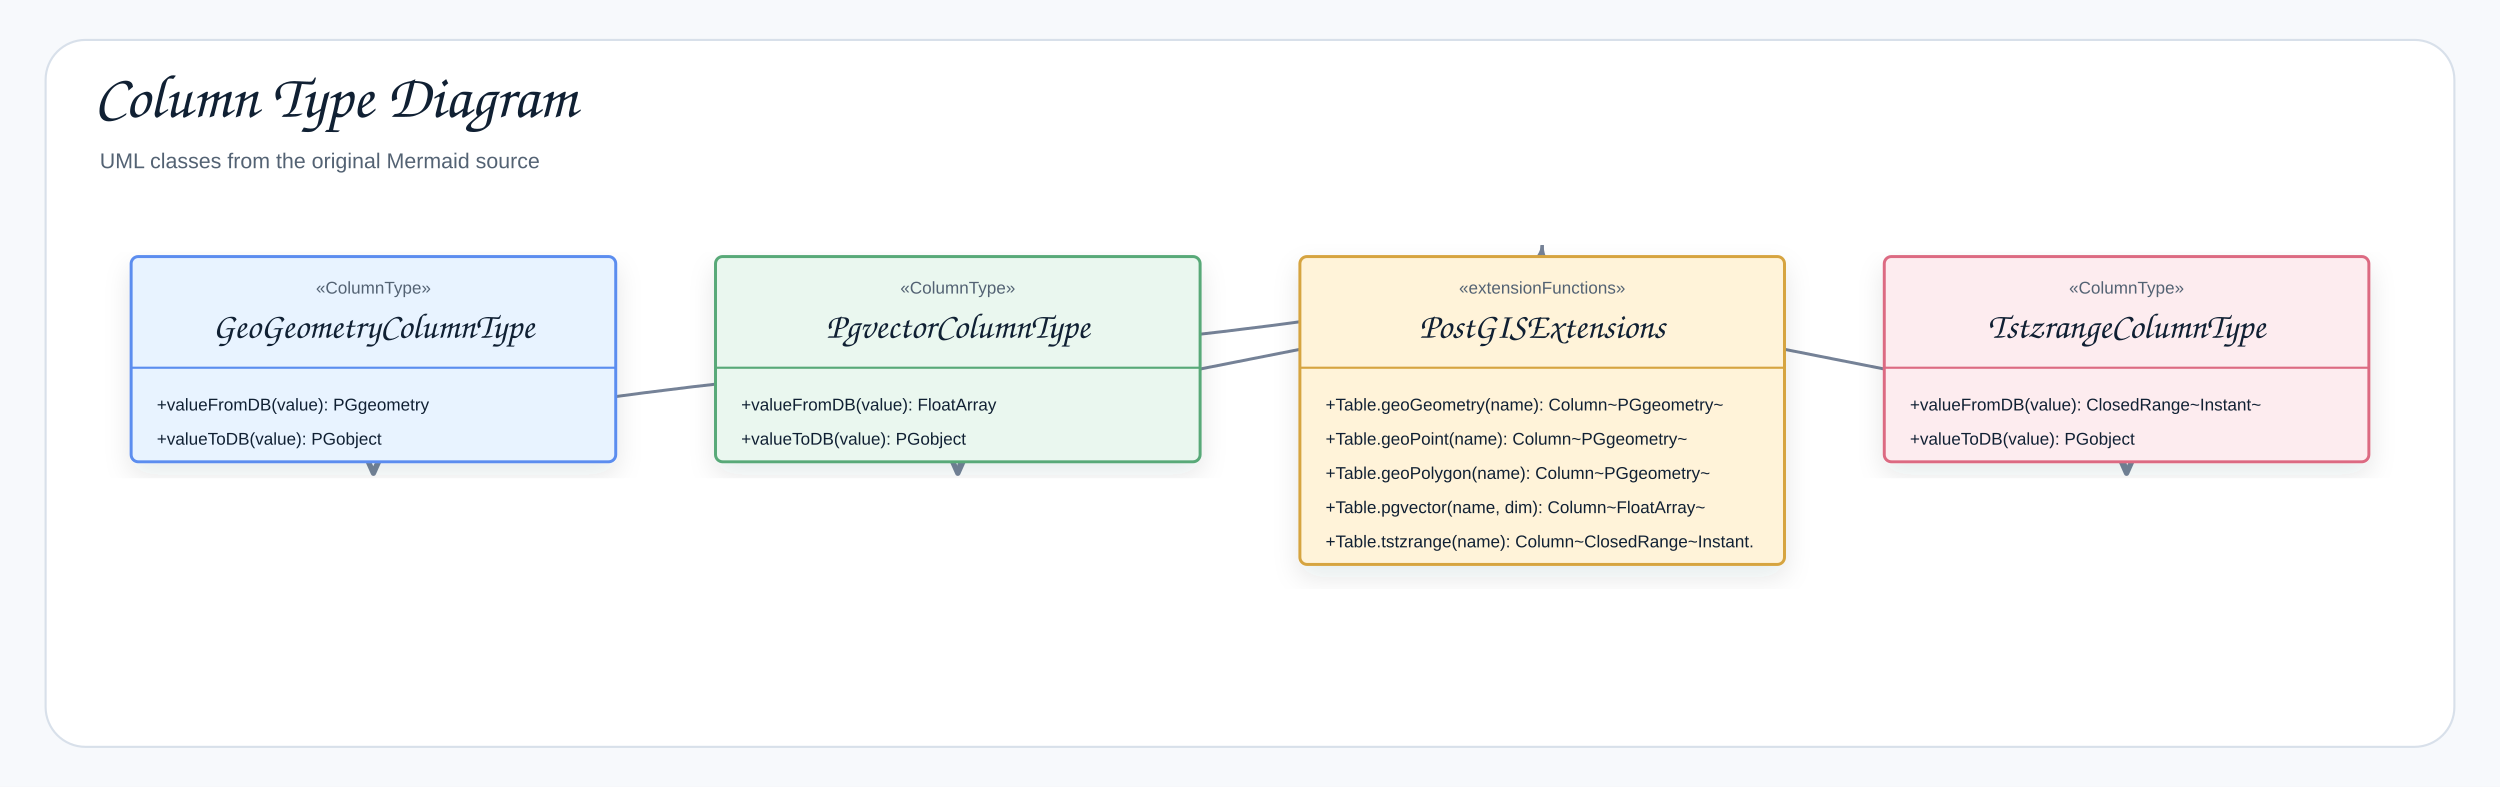
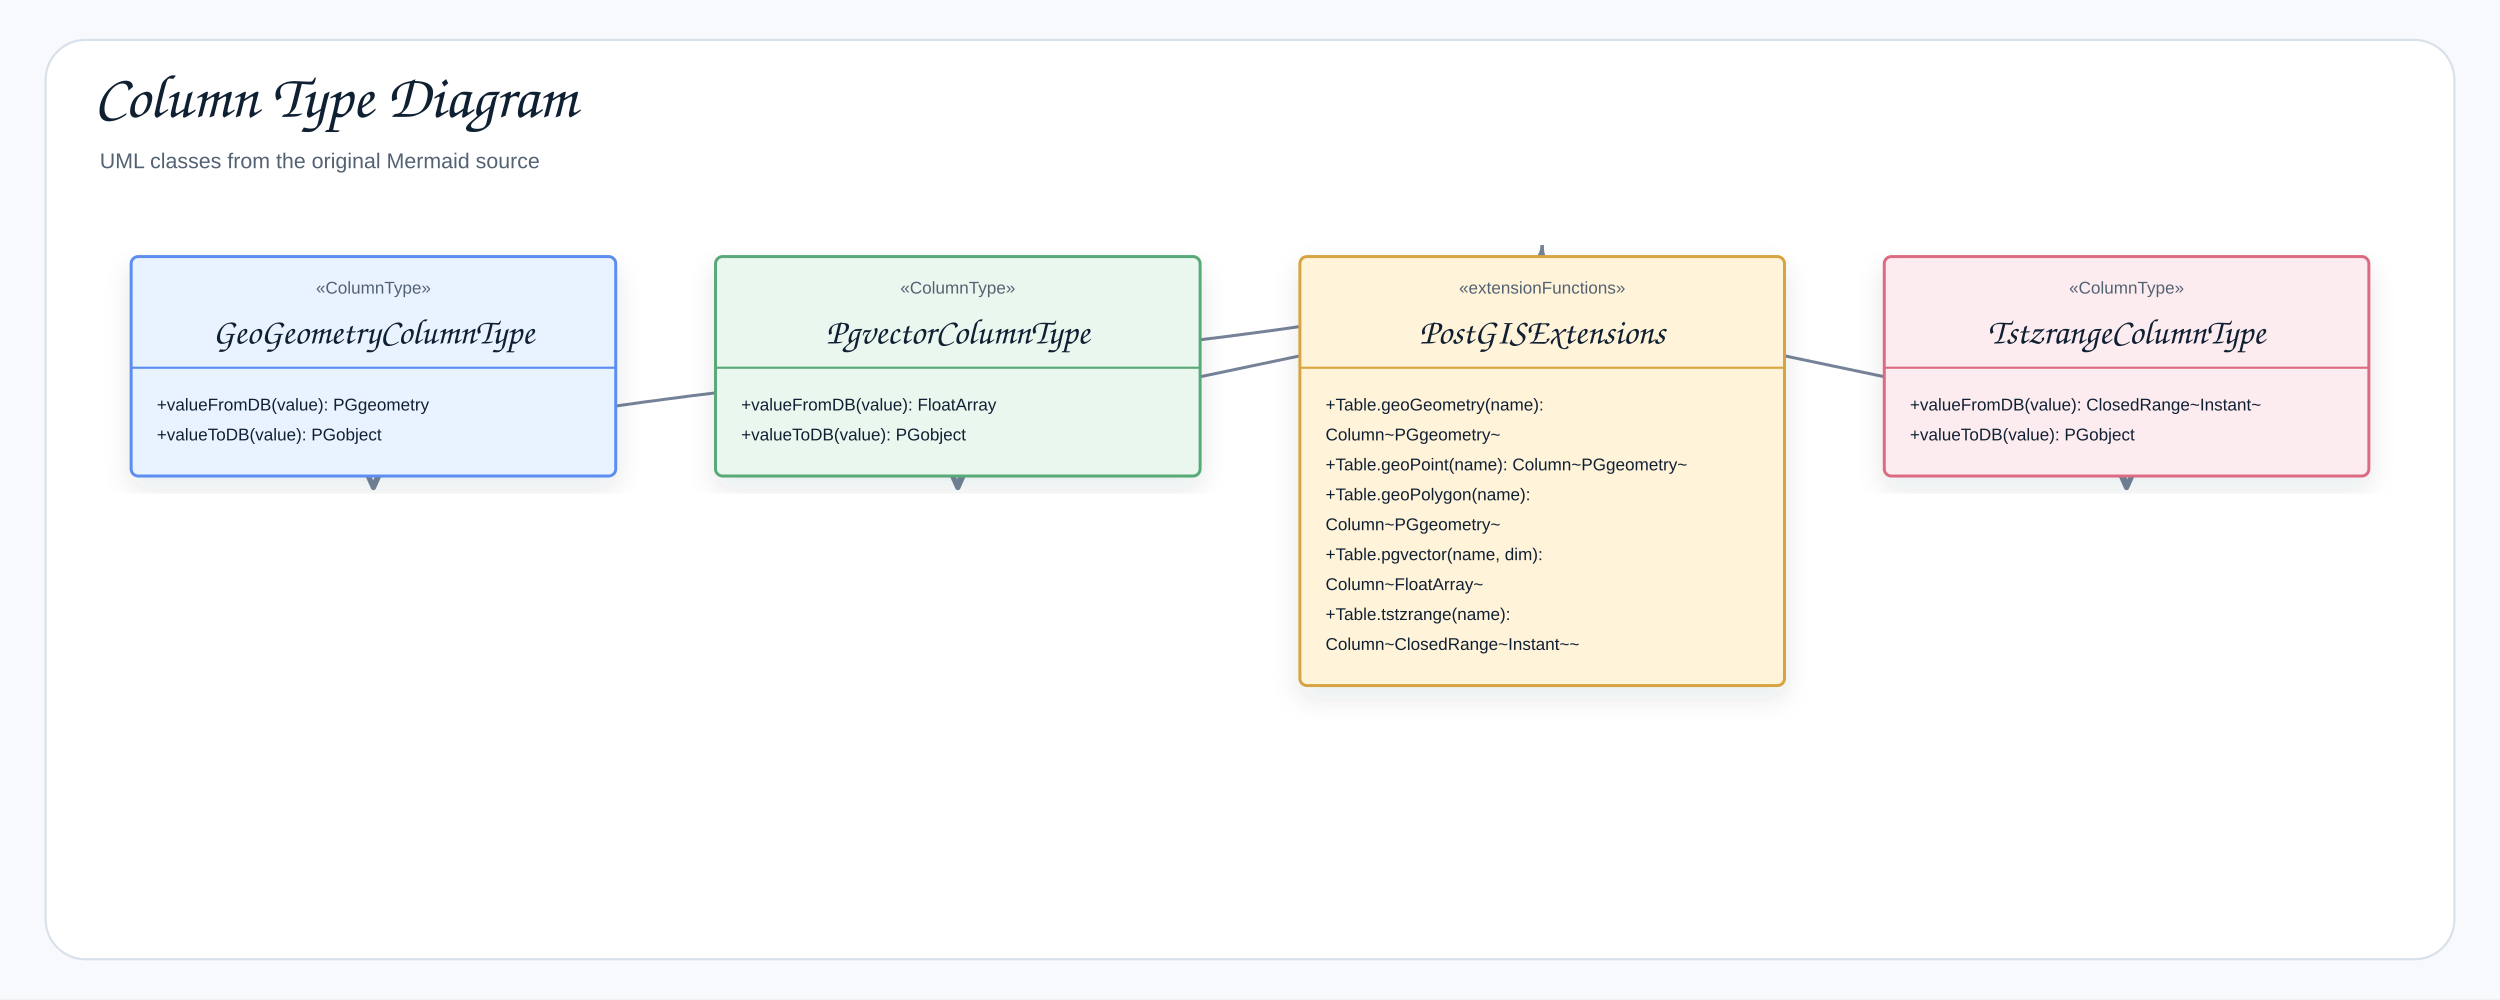
- <svg xmlns="http://www.w3.org/2000/svg" width="1754" height="552" viewBox="0 0 1754 552" role="img" aria-label="Column Type Diagram">
+ <svg xmlns="http://www.w3.org/2000/svg" width="1754" height="701" viewBox="0 0 1754 701" role="img" aria-label="Column Type Diagram">
  <defs>
    <filter id="shadow" x="-8%" y="-8%" width="116%" height="116%">
      <feDropShadow dx="0" dy="8" stdDeviation="9" flood-color="#1f2937" flood-opacity="0.10" />
    </filter>
    <marker id="openArrow" markerWidth="12" markerHeight="10" refX="10" refY="5" orient="auto" markerUnits="strokeWidth">
      <path d="M 1 1 L 10 5 L 1 9" fill="none" stroke="#758297" stroke-width="1.8" stroke-linecap="round" stroke-linejoin="round" />
    </marker>
    <marker id="inherit" markerWidth="14" markerHeight="12" refX="12" refY="6" orient="auto" markerUnits="strokeWidth">
      <path d="M 0 1 L 12 6 L 0 11 Z" fill="#ffffff" stroke="#758297" stroke-width="1.8" />
    </marker>
    <style>
    .canvas{fill:#f7f9fc}.frame{fill:#fff;stroke:#d8e0ea;stroke-width:1.5}
    .title{font-family:"Architects Daughter","Comic Sans MS","Comic Sans",cursive;font-size:43px;font-weight:400;fill:#102033}
    .subtitle{font-family:"Comic Sans MS","Comic Sans","Comic Neue",Arial,sans-serif;font-size:15px;font-weight:400;fill:#536273}
    .label{font-family:"Architects Daughter","Comic Sans MS","Comic Sans",cursive;font-size:25px;font-weight:400;fill:#102033}
    .smallLabel{font-family:"Architects Daughter","Comic Sans MS","Comic Sans",cursive;font-size:21px;font-weight:400;fill:#102033}
    .mono{font-family:"Comic Sans MS","Comic Sans","Comic Neue",Arial,sans-serif;font-size:12px;font-weight:400;fill:#102033}
    .small{font-family:"Comic Sans MS","Comic Sans","Comic Neue",Arial,sans-serif;font-size:12px;font-weight:400;fill:#536273}
    .strong{font-family:"Comic Sans MS","Comic Sans","Comic Neue",Arial,sans-serif;font-size:13px;font-weight:400;fill:#102033}
    .card{stroke-width:2.1;filter:url(#shadow)}.compartment{stroke-width:1.5;fill:none}
    .line{stroke:#758297;stroke-width:2.1;fill:none;marker-end:url(#openArrow)}
    .plainLine{stroke:#758297;stroke-width:2.1;fill:none}
    .dashed{stroke:#758297;stroke-width:2.1;stroke-dasharray:7 6;fill:none;marker-end:url(#openArrow)}
    .inheritLine{stroke:#758297;stroke-width:2.2;fill:none;marker-end:url(#inherit)}
    .implLine{stroke:#758297;stroke-width:2.2;stroke-dasharray:8 7;fill:none;marker-end:url(#inherit)}
  </style>
  </defs>
-   <rect class="canvas" width="1754" height="552" />
-   <rect class="frame" x="32" y="28" width="1690" height="496" rx="28" />
+   <rect class="canvas" width="1754" height="701" />
+   <rect class="frame" x="32" y="28" width="1690" height="645" rx="28" />
  <text class="title" x="66" y="82">Column Type Diagram</text>
  <text class="subtitle" x="70" y="118">UML classes from the original Mermaid source</text>
-   <path class="line" d="M1082 172 C1082 252 1492 252 1492 332" />
-   <path class="line" d="M1082 172 C1082 252 672 252 672 332" />
-   <path class="line" d="M1082 172 C1082 252 262 252 262 332" />
+   <path class="line" d="M1082 172 C1082 257 1492 257 1492 342" />
+   <path class="line" d="M1082 172 C1082 257 672 257 672 342" />
+   <path class="line" d="M1082 172 C1082 257 262 257 262 342" />
  <g transform="translate(92,180)">
-     <rect class="card" x="0" y="0" width="340" height="144" rx="5" fill="#E8F3FF" stroke="#5B8DEF" />
+     <rect class="card" x="0" y="0" width="340" height="154" rx="5" fill="#E8F3FF" stroke="#5B8DEF" />
    <line class="compartment" x1="0" y1="78" x2="340" y2="78" stroke="#5B8DEF" />
    <text class="small" x="170" y="26" text-anchor="middle">«ColumnType»</text>
-     <text class="label" x="170" y="57" text-anchor="middle">GeoGeometryColumnType</text>
+     <text class="label" x="170" y="61" text-anchor="middle">GeoGeometryColumnType</text>
    <text class="mono" x="18" y="108">+valueFromDB(value): PGgeometry</text>
-     <text class="mono" x="18" y="132">+valueToDB(value): PGobject</text>
+     <text class="mono" x="18" y="129">+valueToDB(value): PGobject</text>
  </g>
  <g transform="translate(502,180)">
-     <rect class="card" x="0" y="0" width="340" height="144" rx="5" fill="#EAF7EF" stroke="#58A978" />
+     <rect class="card" x="0" y="0" width="340" height="154" rx="5" fill="#EAF7EF" stroke="#58A978" />
    <line class="compartment" x1="0" y1="78" x2="340" y2="78" stroke="#58A978" />
    <text class="small" x="170" y="26" text-anchor="middle">«ColumnType»</text>
-     <text class="label" x="170" y="57" text-anchor="middle">PgvectorColumnType</text>
+     <text class="label" x="170" y="61" text-anchor="middle">PgvectorColumnType</text>
    <text class="mono" x="18" y="108">+valueFromDB(value): FloatArray</text>
-     <text class="mono" x="18" y="132">+valueToDB(value): PGobject</text>
+     <text class="mono" x="18" y="129">+valueToDB(value): PGobject</text>
  </g>
  <g transform="translate(912,180)">
-     <rect class="card" x="0" y="0" width="340" height="216" rx="5" fill="#FFF3D9" stroke="#D6A441" />
+     <rect class="card" x="0" y="0" width="340" height="301" rx="5" fill="#FFF3D9" stroke="#D6A441" />
    <line class="compartment" x1="0" y1="78" x2="340" y2="78" stroke="#D6A441" />
    <text class="small" x="170" y="26" text-anchor="middle">«extensionFunctions»</text>
-     <text class="label" x="170" y="57" text-anchor="middle">PostGISExtensions</text>
-     <text class="mono" x="18" y="108">+Table.geoGeometry(name): Column~PGgeometry~</text>
-     <text class="mono" x="18" y="132">+Table.geoPoint(name): Column~PGgeometry~</text>
-     <text class="mono" x="18" y="156">+Table.geoPolygon(name): Column~PGgeometry~</text>
-     <text class="mono" x="18" y="180">+Table.pgvector(name, dim): Column~FloatArray~</text>
-     <text class="mono" x="18" y="204">+Table.tstzrange(name): Column~ClosedRange~Instant.</text>
+     <text class="label" x="170" y="61" text-anchor="middle">PostGISExtensions</text>
+     <text class="mono" x="18" y="108">+Table.geoGeometry(name):</text>
+     <text class="mono" x="18" y="129">Column~PGgeometry~</text>
+     <text class="mono" x="18" y="150">+Table.geoPoint(name): Column~PGgeometry~</text>
+     <text class="mono" x="18" y="171">+Table.geoPolygon(name):</text>
+     <text class="mono" x="18" y="192">Column~PGgeometry~</text>
+     <text class="mono" x="18" y="213">+Table.pgvector(name, dim):</text>
+     <text class="mono" x="18" y="234">Column~FloatArray~</text>
+     <text class="mono" x="18" y="255">+Table.tstzrange(name):</text>
+     <text class="mono" x="18" y="276">Column~ClosedRange~Instant~~</text>
  </g>
  <g transform="translate(1322,180)">
-     <rect class="card" x="0" y="0" width="340" height="144" rx="5" fill="#FDECEF" stroke="#DC6B82" />
+     <rect class="card" x="0" y="0" width="340" height="154" rx="5" fill="#FDECEF" stroke="#DC6B82" />
    <line class="compartment" x1="0" y1="78" x2="340" y2="78" stroke="#DC6B82" />
    <text class="small" x="170" y="26" text-anchor="middle">«ColumnType»</text>
-     <text class="label" x="170" y="57" text-anchor="middle">TstzrangeColumnType</text>
+     <text class="label" x="170" y="61" text-anchor="middle">TstzrangeColumnType</text>
    <text class="mono" x="18" y="108">+valueFromDB(value): ClosedRange~Instant~</text>
-     <text class="mono" x="18" y="132">+valueToDB(value): PGobject</text>
+     <text class="mono" x="18" y="129">+valueToDB(value): PGobject</text>
  </g>
</svg>
